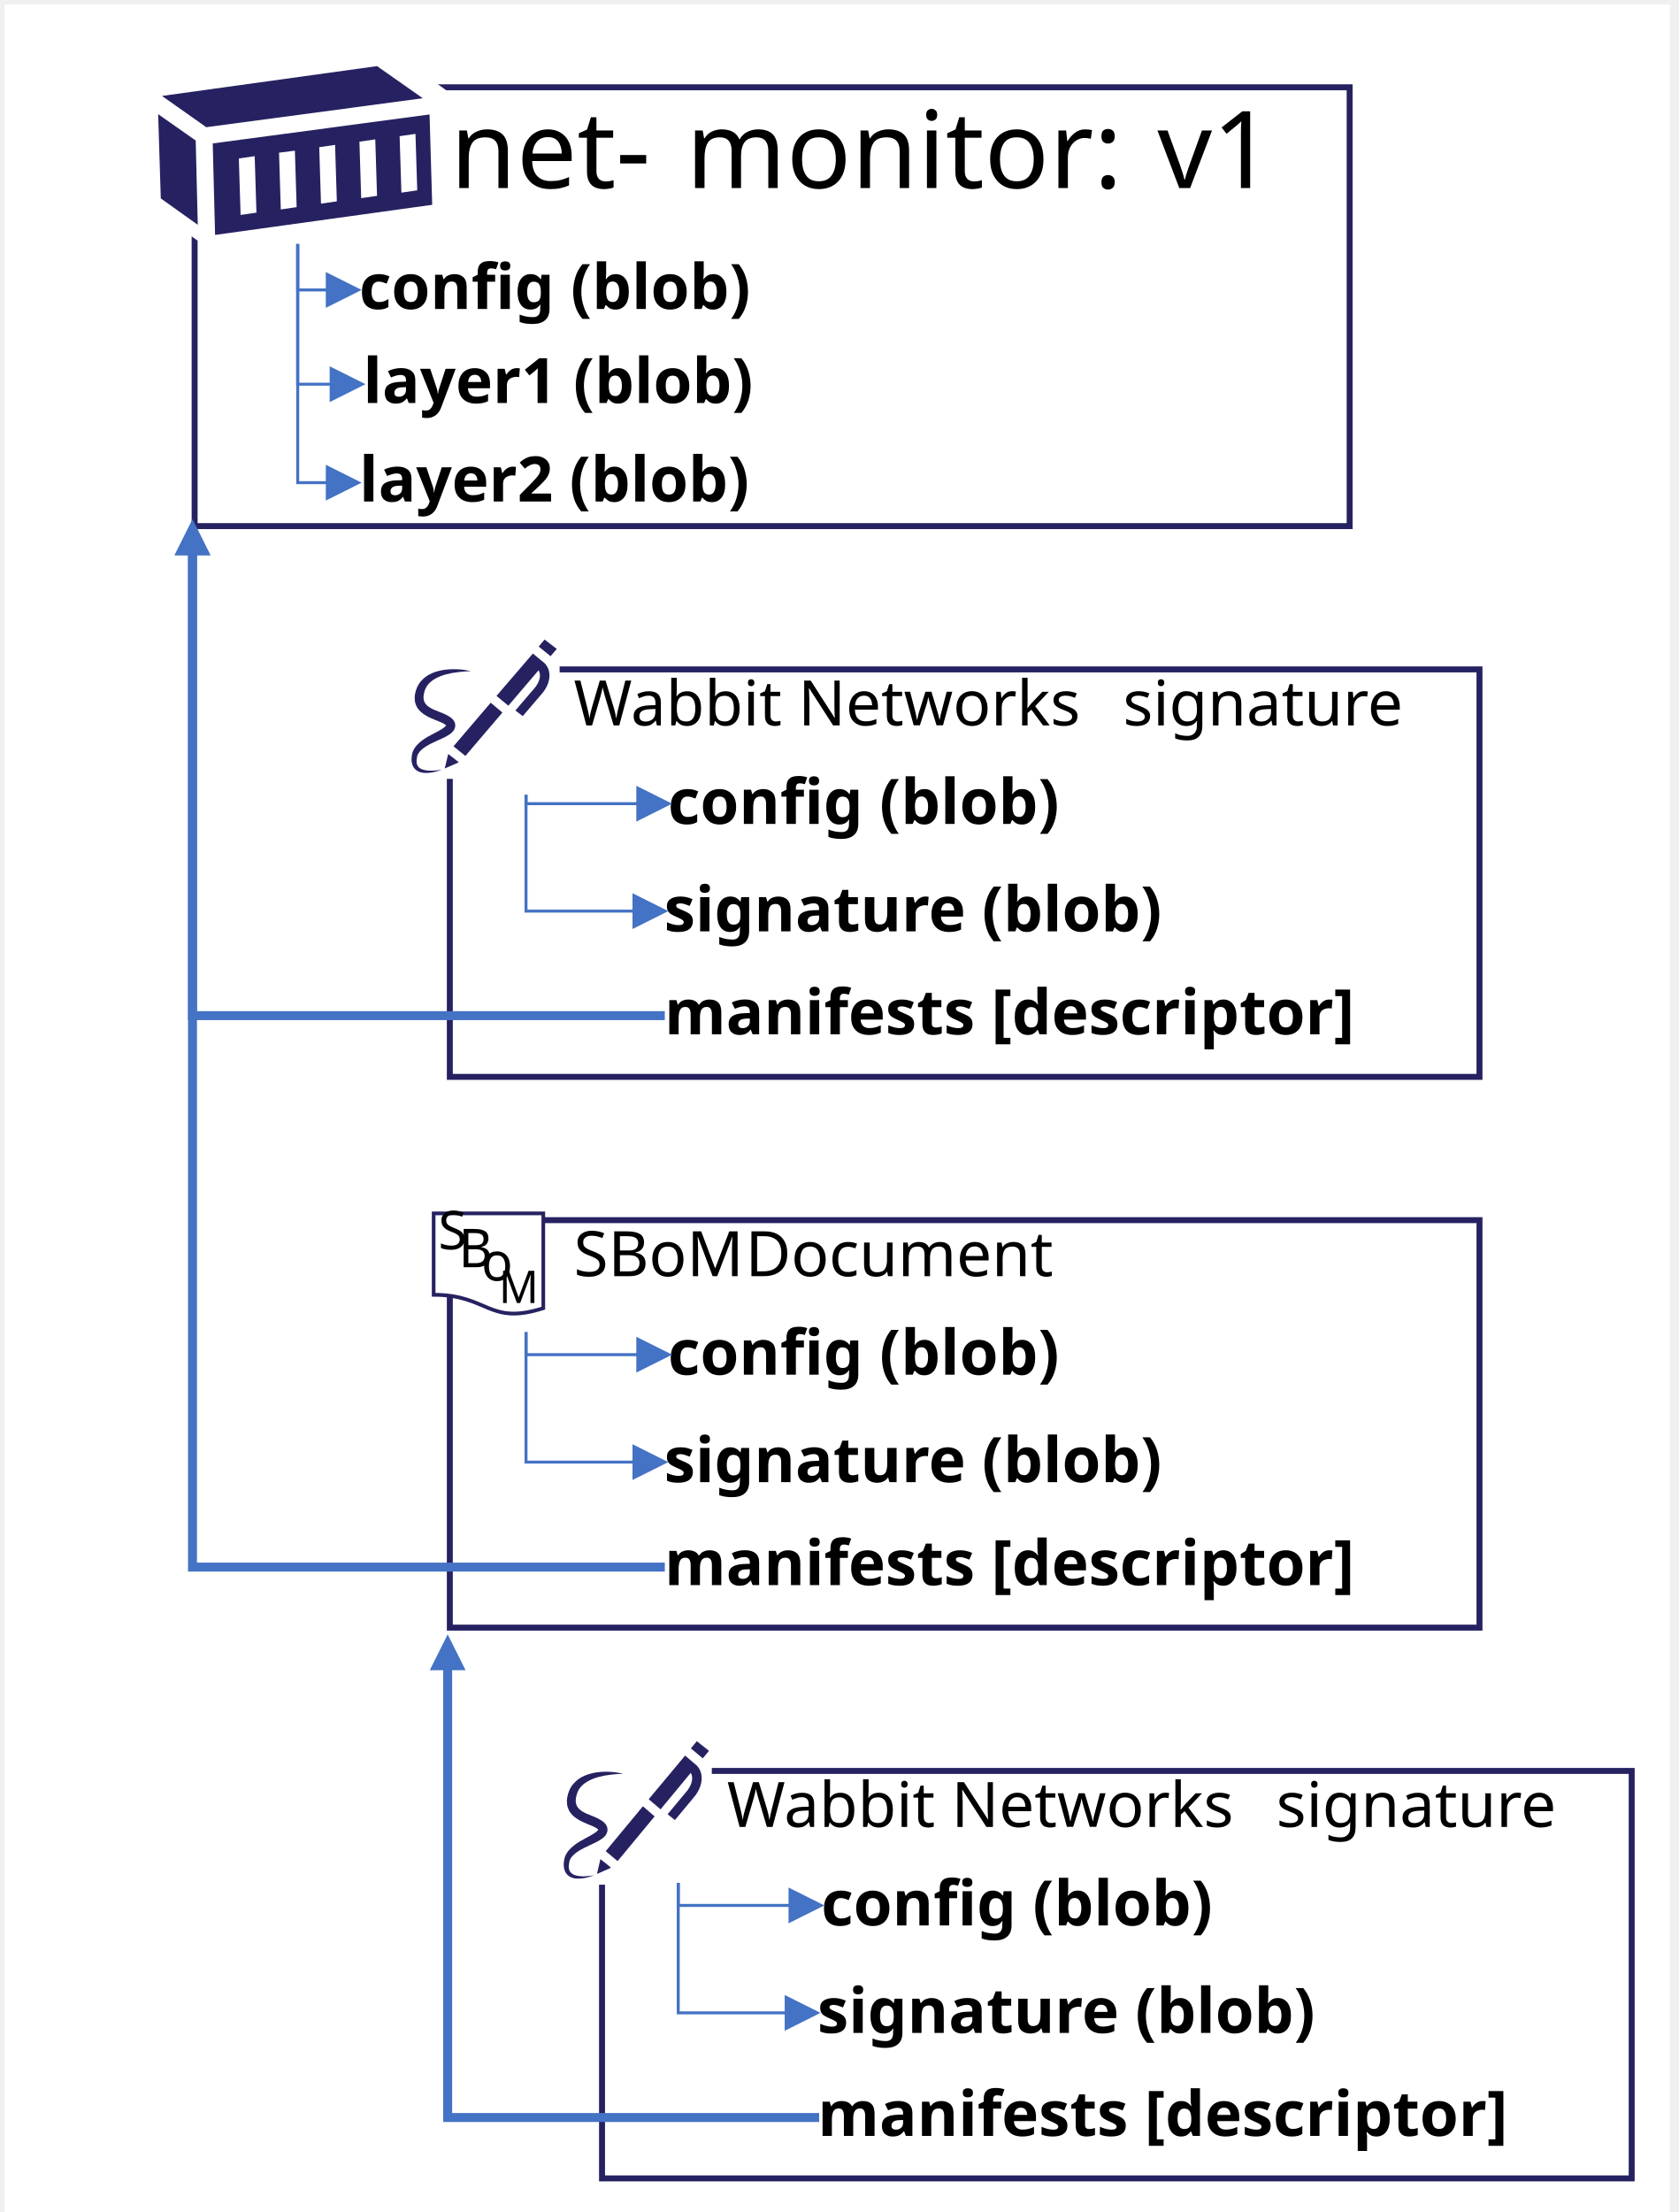
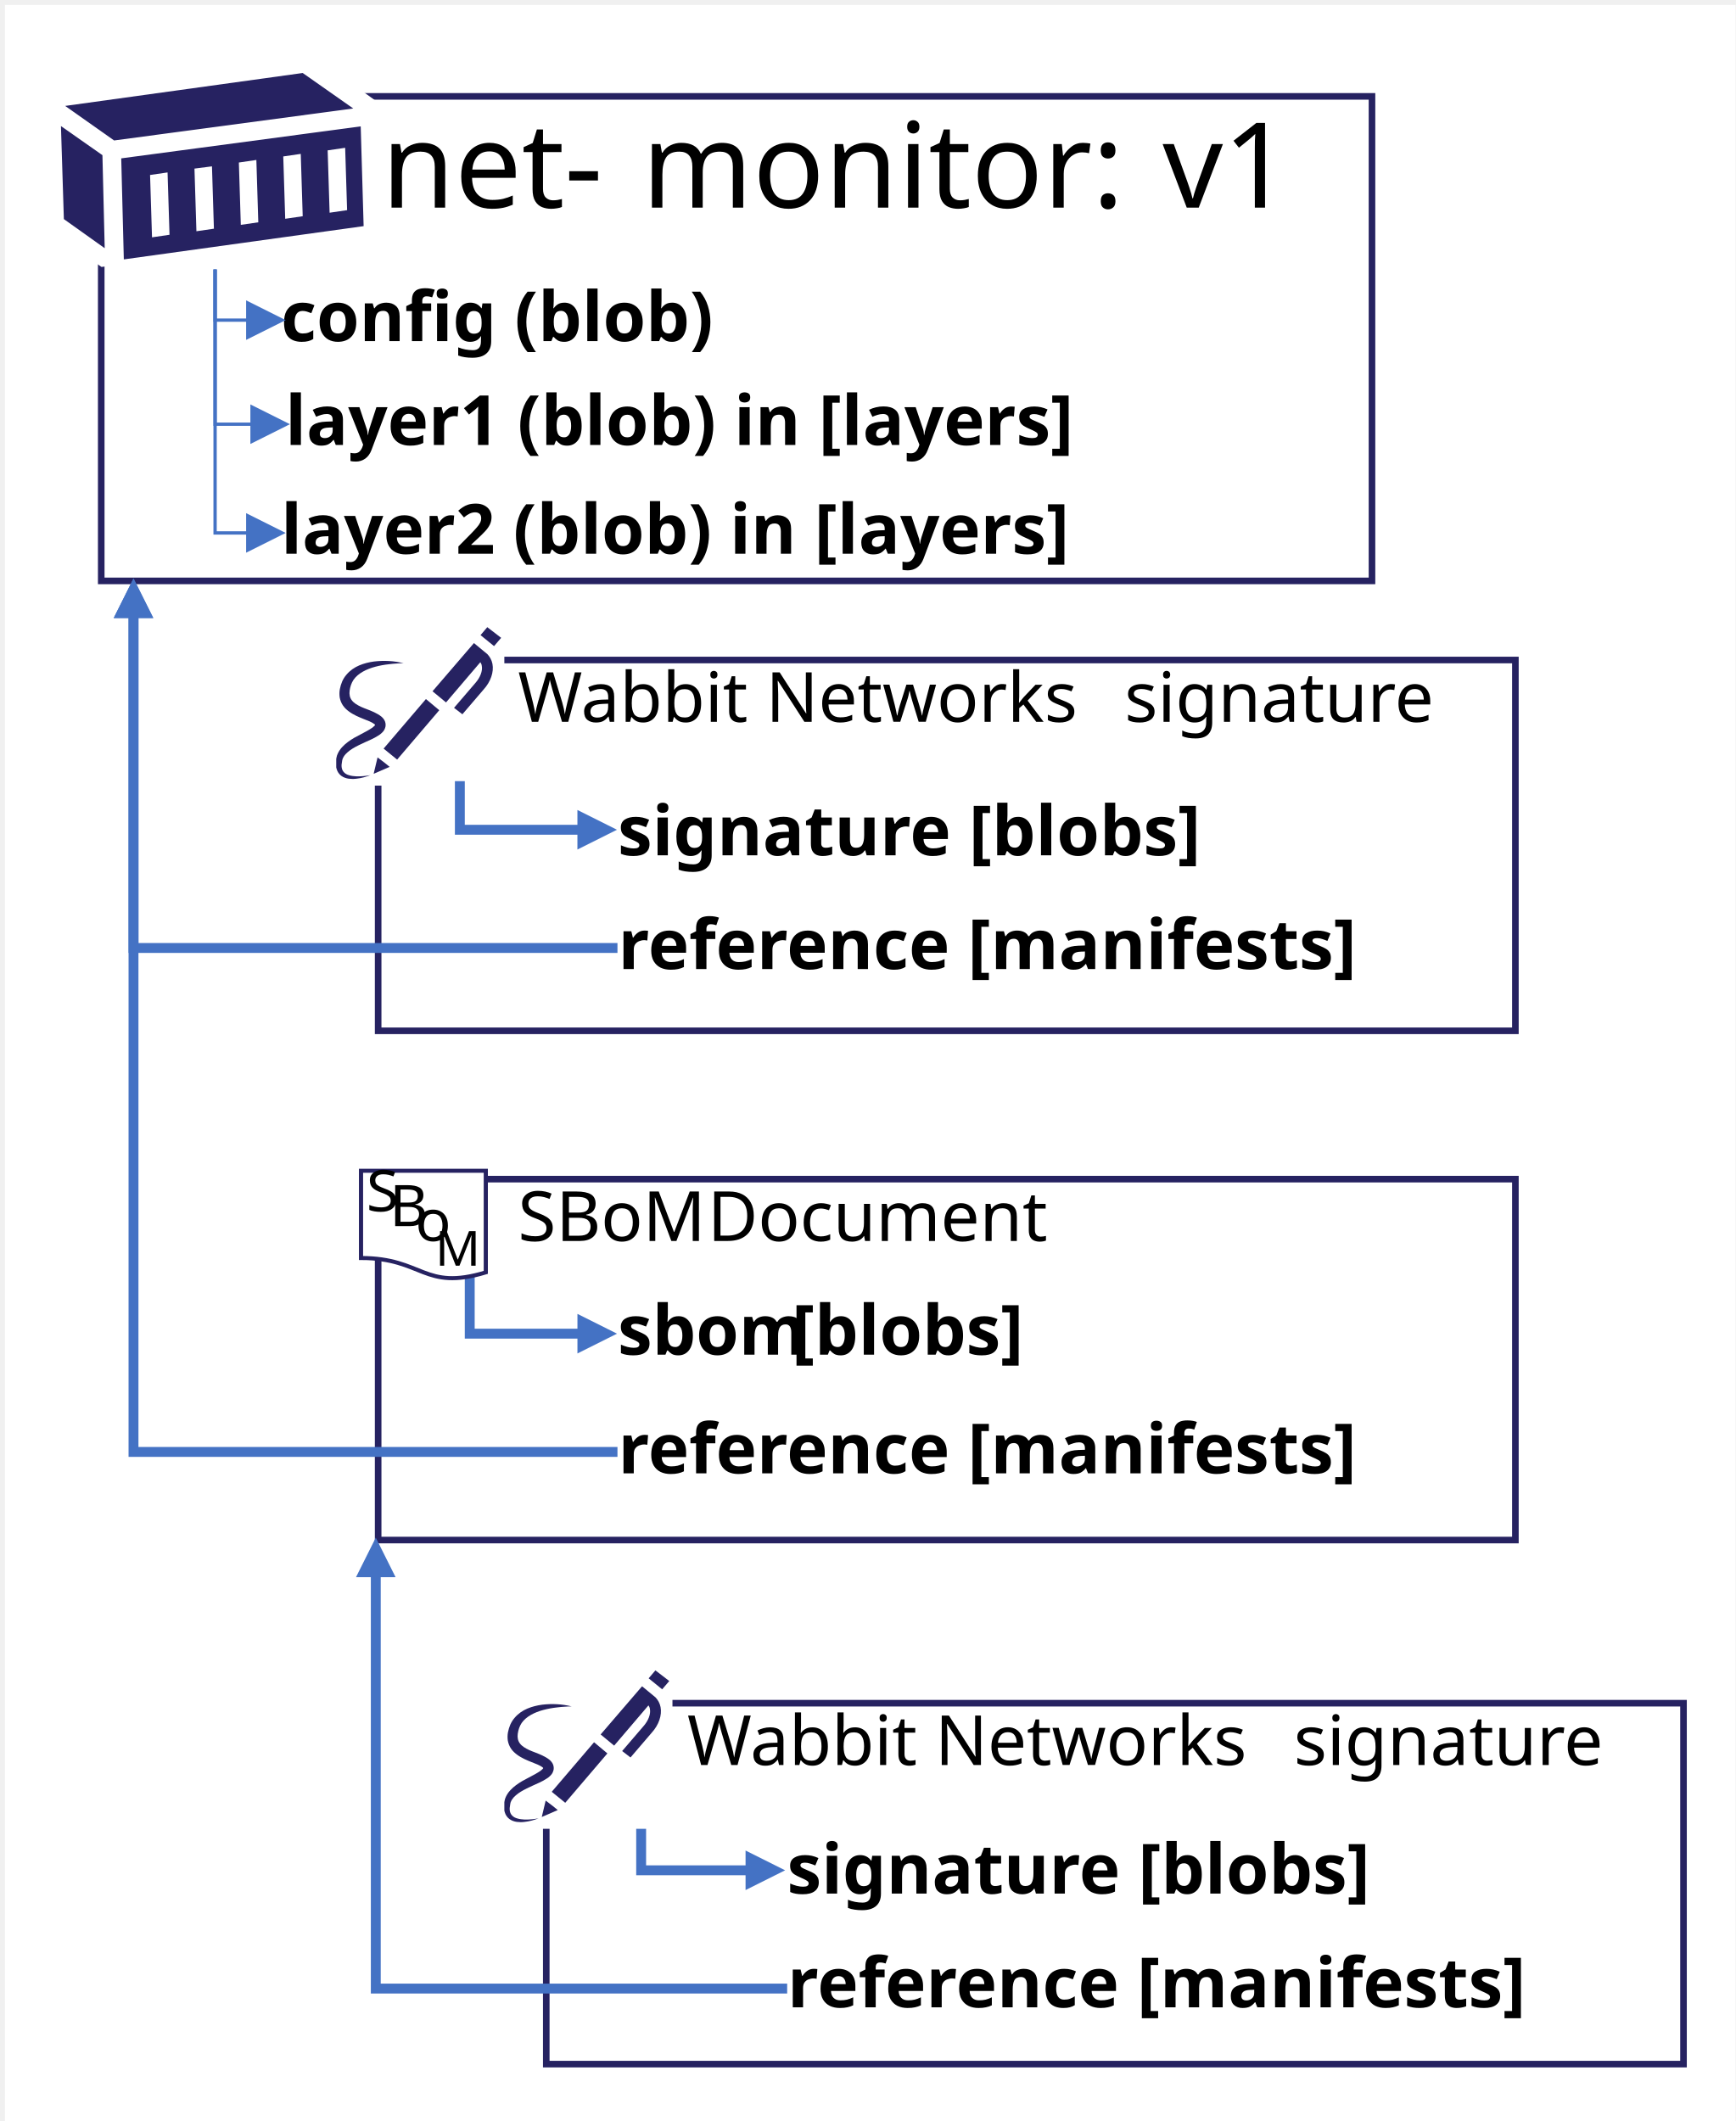
- <svg xmlns="http://www.w3.org/2000/svg" width="375" height="494" overflow="hidden">
+ <svg xmlns="http://www.w3.org/2000/svg" width="351" height="429" overflow="hidden">
  <defs>
    <clipPath id="clip0">
-       <rect x="258" y="200" width="375" height="494" />
+       <rect x="258" y="200" width="351" height="429" />
    </clipPath>
    <clipPath id="clip1">
-       <rect x="293" y="212" width="62" height="42" />
+       <rect x="270" y="212" width="62" height="42" />
    </clipPath>
    <clipPath id="clip2">
-       <rect x="293" y="212" width="62" height="43" />
+       <rect x="270" y="212" width="62" height="43" />
    </clipPath>
    <clipPath id="clip3">
-       <rect x="293" y="202" width="62" height="62" />
+       <rect x="270" y="202" width="62" height="62" />
    </clipPath>
    <clipPath id="clip4">
-       <rect x="350" y="342" width="33" height="33" />
+       <rect x="326" y="326" width="34" height="34" />
    </clipPath>
    <clipPath id="clip5">
-       <rect x="350" y="342" width="33" height="33" />
+       <rect x="326" y="326" width="34" height="34" />
    </clipPath>
    <clipPath id="clip6">
-       <rect x="349" y="342" width="35" height="33" />
+       <rect x="325" y="326" width="36" height="34" />
    </clipPath>
    <clipPath id="clip7">
-       <rect x="349" y="342" width="35" height="33" />
+       <rect x="325" y="326" width="36" height="34" />
    </clipPath>
    <clipPath id="clip8">
-       <rect x="349" y="342" width="34" height="33" />
+       <rect x="325" y="326" width="35" height="34" />
    </clipPath>
    <clipPath id="clip9">
-       <rect x="349" y="342" width="34" height="33" />
+       <rect x="325" y="326" width="35" height="34" />
    </clipPath>
    <clipPath id="clip10">
-       <rect x="349" y="342" width="34" height="33" />
+       <rect x="325" y="326" width="35" height="34" />
    </clipPath>
    <clipPath id="clip11">
-       <rect x="349" y="342" width="34" height="33" />
+       <rect x="325" y="326" width="35" height="34" />
    </clipPath>
    <clipPath id="clip12">
-       <rect x="350" y="465" width="33" height="34" />
+       <rect x="326" y="431" width="34" height="33" />
    </clipPath>
    <clipPath id="clip13">
-       <rect x="350" y="465" width="33" height="34" />
+       <rect x="326" y="431" width="34" height="33" />
    </clipPath>
    <clipPath id="clip14">
-       <rect x="349" y="465" width="35" height="34" />
+       <rect x="325" y="431" width="36" height="33" />
    </clipPath>
    <clipPath id="clip15">
-       <rect x="349" y="465" width="35" height="34" />
+       <rect x="325" y="431" width="36" height="33" />
    </clipPath>
    <clipPath id="clip16">
-       <rect x="384" y="588" width="33" height="34" />
+       <rect x="360" y="537" width="34" height="34" />
    </clipPath>
    <clipPath id="clip17">
-       <rect x="384" y="588" width="33" height="34" />
+       <rect x="360" y="537" width="34" height="34" />
    </clipPath>
    <clipPath id="clip18">
-       <rect x="383" y="588" width="35" height="34" />
+       <rect x="359" y="537" width="36" height="34" />
    </clipPath>
    <clipPath id="clip19">
-       <rect x="383" y="588" width="35" height="34" />
+       <rect x="359" y="537" width="36" height="34" />
    </clipPath>
    <clipPath id="clip20">
-       <rect x="383" y="588" width="34" height="34" />
+       <rect x="359" y="537" width="35" height="34" />
    </clipPath>
    <clipPath id="clip21">
-       <rect x="383" y="588" width="34" height="34" />
+       <rect x="359" y="537" width="35" height="34" />
    </clipPath>
    <clipPath id="clip22">
-       <rect x="383" y="588" width="34" height="34" />
+       <rect x="359" y="537" width="35" height="34" />
    </clipPath>
    <clipPath id="clip23">
-       <rect x="383" y="588" width="34" height="34" />
+       <rect x="359" y="537" width="35" height="34" />
    </clipPath>
  </defs>
  <g clip-path="url(#clip0)" transform="translate(-258 -200)">
-     <rect x="259" y="201" width="372" height="493" fill="#FFFFFF" />
-     <path d="M301.475 219.493 559.475 219.493 559.475 317.493 301.475 317.493Z" stroke="#262261" stroke-width="1.333" stroke-miterlimit="8" fill="#FFFFFF" fill-rule="evenodd" />
-     <text font-family="Consolas,Consolas_MSFontService,sans-serif" font-weight="400" font-size="24" transform="translate(358.545 242)">net-<tspan font-size="24" x="52.667" y="0">monitor:</tspan>
+     <rect x="259" y="201" width="350" height="428" fill="#FFFFFF" />
+     <path d="M278.475 219.493 535.475 219.493 535.475 317.493 278.475 317.493Z" stroke="#262261" stroke-width="1.333" stroke-miterlimit="8" fill="#FFFFFF" fill-rule="evenodd" />
+     <text font-family="Consolas,Consolas_MSFontService,sans-serif" font-weight="400" font-size="24" transform="translate(335.138 242)">net-<tspan font-size="24" x="52.667" y="0">monitor:</tspan>
      <tspan font-size="24" x="158" y="0">v1</tspan>
    </text>
-     <path d="M346.349 211.992 359.438 221.436C359.621 229.886 359.793 238.335 359.977 246.785L302.524 253.992 291.031 246.039C290.848 237.424 291.203 227.815 291.031 219.199L346.349 211.992Z" fill="#FFFFFF" fill-rule="evenodd" />
+     <path d="M322.349 211.992 335.438 221.436C335.621 229.886 335.793 238.335 335.977 246.785L278.524 253.992 267.031 246.039C266.848 237.424 267.203 227.815 267.031 219.199L322.349 211.992Z" fill="#FFFFFF" fill-rule="evenodd" />
    <g clip-path="url(#clip1)">
      <g clip-path="url(#clip2)">
        <g clip-path="url(#clip3)">
-           <path d="M60.724 43.328 60.142 23.151 12.352 29.618 12.869 50.053 60.724 43.328ZM57.038 27.484 57.426 40.094 53.934 40.612 53.545 28.001 57.038 27.484ZM48.178 28.713 48.566 41.323 45.074 41.84 44.686 29.23 48.178 28.713ZM39.318 29.942 39.706 42.552 36.214 43.069 35.826 30.459 39.318 29.942ZM30.459 31.235 30.847 43.845 27.355 44.362 26.967 31.688 30.459 31.235ZM21.599 32.464 21.987 45.074 18.495 45.591 18.107 32.981 21.599 32.464Z" fill="#262261" transform="matrix(1.01346 0 0 1 293 202.412)" />
-           <path d="M0.905 41.905 9.054 47.79 8.601 28.971 0.323 23.087Z" fill="#262261" transform="matrix(1.01346 0 0 1 293 202.412)" />
-           <path d="M58.654 19.53 48.566 12.352 1.164 19.012 10.929 25.997Z" fill="#262261" transform="matrix(1.01346 0 0 1 293 202.412)" />
+           <path d="M60.724 43.328 60.142 23.151 12.352 29.618 12.869 50.053 60.724 43.328ZM57.038 27.484 57.426 40.094 53.934 40.612 53.545 28.001 57.038 27.484ZM48.178 28.713 48.566 41.323 45.074 41.84 44.686 29.23 48.178 28.713ZM39.318 29.942 39.706 42.552 36.214 43.069 35.826 30.459 39.318 29.942ZM30.459 31.235 30.847 43.845 27.355 44.362 26.967 31.688 30.459 31.235ZM21.599 32.464 21.987 45.074 18.495 45.591 18.107 32.981 21.599 32.464Z" fill="#262261" transform="matrix(1.01346 0 0 1 270 202.412)" />
+           <path d="M0.905 41.905 9.054 47.79 8.601 28.971 0.323 23.087Z" fill="#262261" transform="matrix(1.01346 0 0 1 270 202.412)" />
+           <path d="M58.654 19.53 48.566 12.352 1.164 19.012 10.929 25.997Z" fill="#262261" transform="matrix(1.01346 0 0 1 270 202.412)" />
        </g>
      </g>
    </g>
-     <text font-family="Calibri,Calibri_MSFontService,sans-serif" font-weight="700" font-size="14" transform="translate(339.09 290)">layer1 (blob)<tspan font-size="14" x="-0.86" y="22">layer2 (blob)</tspan>
+     <text font-family="Calibri,Calibri_MSFontService,sans-serif" font-weight="700" font-size="14" transform="translate(315.683 290)">layer1 (blob) in [layers]<tspan font-size="14" x="-0.86" y="22">layer2 (blob) in [layers]</tspan>
    </text>
-     <path d="M332.97 286.132 324.167 286.132 324.167 254.5 324.833 254.5 324.833 285.798 324.5 285.465 332.97 285.465ZM331.637 281.798 339.637 285.798 331.637 289.798Z" fill="#4472C4" />
-     <path d="M332.11 308.127 324.167 308.127 324.167 254.5 324.833 254.5 324.833 307.793 324.5 307.46 332.11 307.46ZM330.777 303.793 338.777 307.793 330.777 311.793Z" fill="#4472C4" />
-     <text font-family="Calibri,Calibri_MSFontService,sans-serif" font-weight="700" font-size="14" transform="translate(338.23 269)">config (blob)</text>
-     <path d="M332.11 265.083 324.167 265.083 324.167 254.5 324.833 254.5 324.833 264.749 324.5 264.416 332.11 264.416ZM330.777 260.749 338.777 264.749 330.777 268.749Z" fill="#4472C4" />
-     <path d="M358.478 349.494 588.478 349.494 588.478 440.494 358.478 440.494Z" stroke="#262261" stroke-width="1.333" stroke-miterlimit="8" fill="#FFFFFF" fill-rule="evenodd" />
+     <path d="M309.97 286.132 301.167 286.132 301.167 254.5 301.833 254.5 301.833 285.798 301.5 285.465 309.97 285.465ZM308.637 281.798 316.637 285.798 308.637 289.798Z" fill="#4472C4" />
+     <path d="M309.11 308.127 301.167 308.127 301.167 254.5 301.833 254.5 301.833 307.793 301.5 307.46 309.11 307.46ZM307.777 303.793 315.777 307.793 307.777 311.793Z" fill="#4472C4" />
+     <text font-family="Calibri,Calibri_MSFontService,sans-serif" font-weight="700" font-size="14" transform="translate(314.823 269)">config (blob)</text>
+     <path d="M309.11 265.083 301.167 265.083 301.167 254.5 301.833 254.5 301.833 264.749 301.5 264.416 309.11 264.416ZM307.777 260.749 315.777 264.749 307.777 268.749Z" fill="#4472C4" />
+     <path d="M334.478 333.495 564.478 333.495 564.478 408.495 334.478 408.495Z" stroke="#262261" stroke-width="1.333" stroke-miterlimit="8" fill="#FFFFFF" fill-rule="evenodd" />
    <g clip-path="url(#clip4)">
      <g clip-path="url(#clip5)">
        <g clip-path="url(#clip6)">
          <g clip-path="url(#clip7)">
-             <path d="M183.097 267.726 217.161 267.726 217.161 299.661 183.097 299.661Z" fill="#FFFFFF" transform="matrix(1.00067 0 0 1 166.237 74.2742)" />
+             <path d="M188.645 275.839 223.742 275.839 223.742 308.742 188.645 308.742Z" fill="#FFFFFF" transform="matrix(1.00067 0 0 1 136.668 50.1613)" />
            <g clip-path="url(#clip8)">
              <g clip-path="url(#clip9)">
                <g clip-path="url(#clip10)">
                  <g clip-path="url(#clip11)">
-                     <path d="M19.754 16.335 17.264 14.143 9.363 23.871 11.886 26.029Z" fill="#262261" transform="matrix(1.05141 0 0 1 349.456 342.796)" />
-                     <path d="M9.562 26.66 8.234 25.598 7.503 28.818 10.491 27.457Z" fill="#262261" transform="matrix(1.05141 0 0 1 349.456 342.796)" />
-                     <path d="M27.457 1.594 29.98 3.752 31.308 2.125 28.718 0.033Z" fill="#262261" transform="matrix(1.05141 0 0 1 349.456 342.796)" />
-                     <path d="M22.51 15.87 24.07 17.131 28.021 12.284C29.349 10.757 29.98 8.831 29.681 7.238 29.549 6.507 29.216 5.877 28.752 5.345L26.228 3.154 18.493 12.616 21.016 14.807 27.424 6.906C27.556 7.105 27.656 7.337 27.689 7.603 27.888 8.599 27.39 9.927 26.494 10.989L22.51 15.87Z" fill="#262261" transform="matrix(1.05141 0 0 1 349.456 342.796)" />
-                     <path d="M1.693 25.93C1.76 25.764 1.826 25.598 1.926 25.432 2.125 25.1 2.357 24.834 2.656 24.568 3.22 24.037 3.951 23.605 4.714 23.207 5.478 22.809 6.275 22.444 7.105 22.045 7.503 21.846 7.935 21.613 8.367 21.315 8.599 21.182 8.798 21.016 9.03 20.784 9.263 20.551 9.495 20.285 9.628 19.854 9.794 19.456 9.761 18.924 9.628 18.559 9.495 18.161 9.23 17.862 8.997 17.629 8.499 17.198 8.034 16.965 7.603 16.733 6.74 16.301 5.91 16.036 5.146 15.671 4.416 15.305 3.785 14.907 3.42 14.376 3.054 13.878 2.922 13.214 3.021 12.483 3.121 11.72 3.353 10.989 3.752 10.358 4.582 9.097 6.142 8.267 7.802 7.802 8.632 7.57 9.495 7.404 10.392 7.304 10.823 7.238 11.288 7.204 11.72 7.171 12.151 7.138 12.616 7.105 13.081 7.105 11.288 6.64 9.429 6.54 7.57 6.773 6.64 6.906 5.71 7.138 4.814 7.537 3.918 7.935 3.088 8.533 2.424 9.363 2.092 9.761 1.826 10.226 1.627 10.691 1.428 11.188 1.295 11.653 1.195 12.185 1.096 12.716 1.096 13.247 1.162 13.811 1.262 14.376 1.461 14.94 1.793 15.438 2.125 15.936 2.523 16.301 2.955 16.634 3.386 16.965 3.818 17.198 4.25 17.43 5.113 17.862 5.976 18.194 6.74 18.526 7.105 18.692 7.437 18.891 7.636 19.057 7.736 19.123 7.769 19.19 7.769 19.223 7.769 19.256 7.769 19.223 7.769 19.223 7.769 19.223 7.736 19.323 7.636 19.422 7.537 19.522 7.404 19.621 7.271 19.754 6.972 19.987 6.607 20.186 6.242 20.418 5.478 20.85 4.681 21.282 3.884 21.746 3.088 22.244 2.291 22.809 1.627 23.572 1.295 23.938 0.996 24.402 0.797 24.867 0.697 25.1 0.598 25.365 0.564 25.631 0.498 25.896 0.498 26.129 0.465 26.361 0.432 26.859 0.432 27.357 0.598 27.888 0.73 28.386 1.029 28.884 1.461 29.216 1.892 29.549 2.39 29.714 2.855 29.781 3.353 29.847 3.818 29.847 4.283 29.781 5.212 29.681 6.076 29.416 6.906 29.084 6.009 29.25 5.113 29.349 4.25 29.316 3.818 29.283 3.386 29.25 2.988 29.117 2.59 29.017 2.224 28.818 1.992 28.552 1.494 28.054 1.428 27.258 1.594 26.461 1.594 26.328 1.66 26.096 1.693 25.93Z" fill="#262261" transform="matrix(1.05141 0 0 1 349.456 342.796)" />
+                     <path d="M20.353 16.83 17.788 14.572 9.646 24.594 12.246 26.818Z" fill="#262261" transform="matrix(1.05141 0 0 1 325.44 326.82)" />
+                     <path d="M9.851 27.468 8.483 26.373 7.731 29.691 10.809 28.289Z" fill="#262261" transform="matrix(1.05141 0 0 1 325.44 326.82)" />
+                     <path d="M28.289 1.642 30.889 3.865 32.257 2.189 29.589 0.034Z" fill="#262261" transform="matrix(1.05141 0 0 1 325.44 326.82)" />
+                     <path d="M23.192 16.351 24.8 17.651 28.87 12.656C30.239 11.083 30.889 9.099 30.581 7.457 30.444 6.704 30.102 6.055 29.623 5.507L27.023 3.25 19.053 12.998 21.653 15.256 28.255 7.115C28.392 7.32 28.494 7.56 28.528 7.833 28.733 8.86 28.22 10.228 27.297 11.322L23.192 16.351Z" fill="#262261" transform="matrix(1.05141 0 0 1 325.44 326.82)" />
+                     <path d="M1.745 26.715C1.813 26.544 1.881 26.373 1.984 26.202 2.189 25.86 2.429 25.587 2.737 25.313 3.318 24.766 4.071 24.321 4.857 23.91 5.644 23.5 6.465 23.124 7.32 22.713 7.731 22.508 8.175 22.268 8.62 21.96 8.86 21.824 9.065 21.653 9.304 21.413 9.544 21.174 9.783 20.9 9.92 20.456 10.091 20.045 10.057 19.498 9.92 19.122 9.783 18.711 9.509 18.403 9.27 18.164 8.757 17.719 8.278 17.48 7.833 17.24 6.944 16.795 6.089 16.522 5.302 16.145 4.549 15.769 3.9 15.359 3.523 14.811 3.147 14.298 3.01 13.614 3.113 12.862 3.215 12.075 3.455 11.322 3.865 10.672 4.721 9.373 6.328 8.517 8.039 8.039 8.894 7.799 9.783 7.628 10.707 7.525 11.151 7.457 11.63 7.423 12.075 7.389 12.52 7.354 12.998 7.32 13.477 7.32 11.63 6.841 9.715 6.739 7.799 6.978 6.841 7.115 5.884 7.354 4.96 7.765 4.036 8.175 3.181 8.791 2.497 9.646 2.155 10.057 1.881 10.536 1.676 11.014 1.471 11.528 1.334 12.007 1.231 12.554 1.129 13.101 1.129 13.648 1.197 14.23 1.3 14.811 1.505 15.393 1.847 15.906 2.189 16.419 2.6 16.795 3.044 17.137 3.489 17.48 3.934 17.719 4.378 17.959 5.268 18.403 6.157 18.745 6.944 19.087 7.32 19.258 7.662 19.463 7.867 19.635 7.97 19.703 8.004 19.771 8.004 19.805 8.004 19.84 8.004 19.805 8.004 19.805 8.004 19.805 7.97 19.908 7.867 20.011 7.765 20.113 7.628 20.216 7.491 20.353 7.183 20.592 6.807 20.797 6.431 21.037 5.644 21.482 4.823 21.926 4.002 22.405 3.181 22.918 2.36 23.5 1.676 24.287 1.334 24.663 1.026 25.142 0.821 25.621 0.718 25.86 0.616 26.134 0.582 26.407 0.513 26.681 0.513 26.921 0.479 27.16 0.445 27.673 0.445 28.186 0.616 28.733 0.753 29.247 1.06 29.76 1.505 30.102 1.95 30.444 2.463 30.615 2.942 30.683 3.455 30.752 3.934 30.752 4.413 30.683 5.37 30.581 6.26 30.307 7.115 29.965 6.191 30.136 5.268 30.239 4.378 30.204 3.934 30.17 3.489 30.136 3.079 29.999 2.668 29.896 2.292 29.691 2.052 29.418 1.539 28.905 1.471 28.084 1.642 27.263 1.642 27.126 1.71 26.886 1.745 26.715Z" fill="#262261" transform="matrix(1.05141 0 0 1 325.44 326.82)" />
                  </g>
                </g>
              </g>
            </g>
          </g>
        </g>
      </g>
    </g>
-     <text font-family="Consolas,Consolas_MSFontService,sans-serif" font-weight="400" font-size="14" transform="translate(386.161 362)">Wabbit Networks<tspan font-size="14" x="122.667" y="0">signature</tspan>
-       <tspan font-family="Calibri,Calibri_MSFontService,sans-serif" font-weight="700" font-size="14" x="21.044" y="22">config (blob)</tspan>
-       <tspan font-family="Calibri,Calibri_MSFontService,sans-serif" font-weight="700" font-size="14" x="20.184" y="46">signature (blob)</tspan>
+     <text font-family="Consolas,Consolas_MSFontService,sans-serif" font-weight="400" font-size="14" transform="translate(362.754 346)">Wabbit Networks<tspan font-size="14" x="122.667" y="0">signature</tspan>
+       <tspan font-family="Calibri,Calibri_MSFontService,sans-serif" font-weight="700" font-size="14" x="20.184" y="27">signature [blobs]</tspan>
    </text>
-     <path d="M401.472 379.814 375.167 379.814 375.167 377.5 375.833 377.5 375.833 379.481 375.5 379.148 401.472 379.148ZM400.138 375.481 408.138 379.481 400.138 383.481Z" fill="#4472C4" />
-     <path d="M400.612 403.809 375.167 403.809 375.167 377.5 375.833 377.5 375.833 403.476 375.5 403.143 400.612 403.143ZM399.279 399.476 407.279 403.476 399.279 407.476Z" fill="#4472C4" />
-     <text font-family="Calibri,Calibri_MSFontService,sans-serif" font-weight="700" font-size="14" transform="translate(406.414 431)">manifests [descriptor]</text>
-     <path d="M406.499 427.82 300 427.82 300 322.667 302 322.667 302 426.82 301 425.82 406.499 425.82ZM297 324 301 316 305 324Z" fill="#4472C4" />
-     <path d="M358.478 472.494 588.478 472.494 588.478 563.494 358.478 563.494Z" stroke="#262261" stroke-width="1.333" stroke-miterlimit="8" fill="#FFFFFF" fill-rule="evenodd" />
+     <path d="M376.112 368.829 350 368.829 350 358 352 358 352 367.829 351 366.829 376.112 366.829ZM374.778 363.829 382.778 367.829 374.778 371.829Z" fill="#4472C4" />
+     <text font-family="Calibri,Calibri_MSFontService,sans-serif" font-weight="700" font-size="14" transform="translate(383.006 396)">reference [manifests]</text>
+     <path d="M382.879 392.741 284 392.741 284 323.667 286 323.667 286 391.741 285 390.741 382.879 390.741ZM281 325 285 317 289 325Z" fill="#4472C4" />
+     <path d="M334.478 438.495 564.478 438.495 564.478 511.495 334.478 511.495Z" stroke="#262261" stroke-width="1.333" stroke-miterlimit="8" fill="#FFFFFF" fill-rule="evenodd" />
+     <text font-family="Consolas,Consolas_MSFontService,sans-serif" font-weight="400" font-size="14" transform="translate(362.754 451)">SBoM<tspan font-size="14" x="38.333" y="0">Document</tspan>
+       <tspan font-family="Calibri,Calibri_MSFontService,sans-serif" font-weight="700" font-size="14" x="20.184" y="23">sbom</tspan>
+       <tspan font-family="Calibri,Calibri_MSFontService,sans-serif" font-weight="700" font-size="14" x="55.35" y="23">[blobs]</tspan>
+     </text>
+     <path d="M376.117 470.753 352 470.753 352 446 354 446 354 469.753 353 468.753 376.117 468.753ZM374.784 465.753 382.784 469.753 374.784 473.753Z" fill="#4472C4" />
+     <text font-family="Calibri,Calibri_MSFontService,sans-serif" font-weight="700" font-size="14" transform="translate(383.006 498)">reference [manifests]</text>
    <g clip-path="url(#clip12)">
      <g clip-path="url(#clip13)">
        <g clip-path="url(#clip14)">
          <g clip-path="url(#clip15)">
-             <path d="M0 0 24.493 0 24.493 17.678C12.247 17.678 12.247 24.414 0 20.587Z" stroke="#262261" stroke-width="0.816" stroke-miterlimit="8" fill="#FFFFFF" fill-rule="evenodd" transform="matrix(-1 0 0 1.02825 379.359 470.982)" />
-             <text font-family="Calibri,Calibri_MSFontService,sans-serif" font-weight="400" font-size="19" transform="matrix(0.612337 0 0 0.629629 355.905 479)">S<tspan font-size="19" x="7.415" y="6.353">B</tspan>
-               <tspan font-size="19" x="15.682" y="11.118">o</tspan>
-               <tspan font-size="16" x="22.086" y="19.059">M</tspan>
+             <path d="M0 0 24.444 0 24.444 17.643C12.222 17.643 12.222 24.365 0 20.546Z" stroke="#262261" stroke-width="0.815" stroke-miterlimit="8" fill="#FFFFFF" fill-rule="evenodd" transform="matrix(-1.03236 0 0 1 356.249 436.806)" />
+             <text font-family="Calibri,Calibri_MSFontService,sans-serif" font-weight="400" font-size="19" transform="matrix(0.630893 0 0 0.611111 332.084 445)">S<tspan font-size="19" x="7.415" y="4.909">B</tspan>
+               <tspan font-size="19" x="15.682" y="9.818">o</tspan>
+               <tspan font-size="16" x="22.086" y="18">M</tspan>
            </text>
          </g>
        </g>
      </g>
    </g>
-     <text font-family="Consolas,Consolas_MSFontService,sans-serif" font-weight="400" font-size="14" transform="translate(386.161 485)">SBoM<tspan font-size="14" x="38.333" y="0">Document</tspan>
-       <tspan font-family="Calibri,Calibri_MSFontService,sans-serif" font-weight="700" font-size="14" x="21.044" y="22">config (blob)</tspan>
-       <tspan font-family="Calibri,Calibri_MSFontService,sans-serif" font-weight="700" font-size="14" x="20.184" y="46">signature (blob)</tspan>
+     <path d="M382.879 494.667 284 494.667 284 323.667 286 323.667 286 493.667 285 492.667 382.879 492.667ZM281 325 285 317 289 325Z" fill="#4472C4" />
+     <path d="M368.478 544.495 598.478 544.495 598.478 617.495 368.478 617.495Z" stroke="#262261" stroke-width="1.333" stroke-miterlimit="8" fill="#FFFFFF" fill-rule="evenodd" />
+     <text font-family="Consolas,Consolas_MSFontService,sans-serif" font-weight="400" font-size="14" transform="translate(396.989 557)">Wabbit Networks<tspan font-size="14" x="122.667" y="0">signature</tspan>
+       <tspan font-family="Calibri,Calibri_MSFontService,sans-serif" font-weight="700" font-size="14" x="20.184" y="26">signature [blobs]</tspan>
    </text>
-     <path d="M401.472 502.868 375.167 502.868 375.167 497.5 375.833 497.5 375.833 502.535 375.5 502.201 401.472 502.201ZM400.138 498.535 408.138 502.535 400.138 506.535Z" fill="#4472C4" />
-     <path d="M400.612 526.863 375.167 526.863 375.167 497.5 375.833 497.5 375.833 526.53 375.5 526.196 400.612 526.196ZM399.279 522.53 407.279 526.53 399.279 530.53Z" fill="#4472C4" />
-     <text font-family="Calibri,Calibri_MSFontService,sans-serif" font-weight="700" font-size="14" transform="translate(406.414 554)">manifests [descriptor]</text>
-     <path d="M406.499 550.971 300 550.971 300 322.667 302 322.667 302 549.971 301 548.971 406.499 548.971ZM297 324 301 316 305 324Z" fill="#4472C4" />
-     <path d="M392.478 595.494 622.478 595.494 622.478 686.494 392.478 686.494Z" stroke="#262261" stroke-width="1.333" stroke-miterlimit="8" fill="#FFFFFF" fill-rule="evenodd" />
+     <path d="M410.117 579.292 386.667 579.292 386.667 553 387.667 554 387 554 387 552 388.667 552 388.667 578.292 387.667 577.292 410.117 577.292ZM408.784 574.292 416.784 578.292 408.784 582.292Z" fill="#4472C4" />
+     <text font-family="Calibri,Calibri_MSFontService,sans-serif" font-weight="700" font-size="14" transform="translate(417.241 606)">reference [manifests]</text>
    <g clip-path="url(#clip16)">
      <g clip-path="url(#clip17)">
        <g clip-path="url(#clip18)">
          <g clip-path="url(#clip19)">
-             <path d="M183.22 267.906 217.307 267.906 217.307 299.862 183.22 299.862Z" fill="#FFFFFF" transform="matrix(1 0 0 1.02961 200.237 312.161)" />
+             <path d="M188.645 275.839 223.742 275.839 223.742 308.742 188.645 308.742Z" fill="#FFFFFF" transform="matrix(1.00067 0 0 1 170.668 261.161)" />
            <g clip-path="url(#clip20)">
              <g clip-path="url(#clip21)">
                <g clip-path="url(#clip22)">
                  <g clip-path="url(#clip23)">
-                     <path d="M20.353 16.83 17.788 14.572 9.646 24.594 12.246 26.818Z" fill="#262261" transform="matrix(1.02048 0 0 1 383.456 588.82)" />
-                     <path d="M9.851 27.468 8.483 26.373 7.731 29.691 10.809 28.289Z" fill="#262261" transform="matrix(1.02048 0 0 1 383.456 588.82)" />
-                     <path d="M28.289 1.642 30.889 3.865 32.257 2.189 29.589 0.034Z" fill="#262261" transform="matrix(1.02048 0 0 1 383.456 588.82)" />
-                     <path d="M23.192 16.351 24.8 17.651 28.87 12.656C30.239 11.083 30.889 9.099 30.581 7.457 30.444 6.704 30.102 6.055 29.623 5.507L27.023 3.25 19.053 12.998 21.653 15.256 28.255 7.115C28.392 7.32 28.494 7.56 28.528 7.833 28.733 8.86 28.22 10.228 27.297 11.322L23.192 16.351Z" fill="#262261" transform="matrix(1.02048 0 0 1 383.456 588.82)" />
-                     <path d="M1.745 26.715C1.813 26.544 1.881 26.373 1.984 26.202 2.189 25.86 2.429 25.587 2.737 25.313 3.318 24.766 4.071 24.321 4.857 23.91 5.644 23.5 6.465 23.124 7.32 22.713 7.731 22.508 8.175 22.268 8.62 21.96 8.86 21.824 9.065 21.653 9.304 21.413 9.544 21.174 9.783 20.9 9.92 20.456 10.091 20.045 10.057 19.498 9.92 19.122 9.783 18.711 9.509 18.403 9.27 18.164 8.757 17.719 8.278 17.48 7.833 17.24 6.944 16.795 6.089 16.522 5.302 16.145 4.549 15.769 3.9 15.359 3.523 14.811 3.147 14.298 3.01 13.614 3.113 12.862 3.215 12.075 3.455 11.322 3.865 10.672 4.721 9.373 6.328 8.517 8.039 8.039 8.894 7.799 9.783 7.628 10.707 7.525 11.151 7.457 11.63 7.423 12.075 7.389 12.52 7.354 12.998 7.32 13.477 7.32 11.63 6.841 9.715 6.739 7.799 6.978 6.841 7.115 5.884 7.354 4.96 7.765 4.036 8.175 3.181 8.791 2.497 9.646 2.155 10.057 1.881 10.536 1.676 11.014 1.471 11.528 1.334 12.007 1.231 12.554 1.129 13.101 1.129 13.648 1.197 14.23 1.3 14.811 1.505 15.393 1.847 15.906 2.189 16.419 2.6 16.795 3.044 17.137 3.489 17.48 3.934 17.719 4.378 17.959 5.268 18.403 6.157 18.745 6.944 19.087 7.32 19.258 7.662 19.463 7.867 19.635 7.97 19.703 8.004 19.771 8.004 19.805 8.004 19.84 8.004 19.805 8.004 19.805 8.004 19.805 7.97 19.908 7.867 20.011 7.765 20.113 7.628 20.216 7.491 20.353 7.183 20.592 6.807 20.797 6.431 21.037 5.644 21.482 4.823 21.926 4.002 22.405 3.181 22.918 2.36 23.5 1.676 24.287 1.334 24.663 1.026 25.142 0.821 25.621 0.718 25.86 0.616 26.134 0.582 26.407 0.513 26.681 0.513 26.921 0.479 27.16 0.445 27.673 0.445 28.186 0.616 28.733 0.753 29.247 1.06 29.76 1.505 30.102 1.95 30.444 2.463 30.615 2.942 30.683 3.455 30.752 3.934 30.752 4.413 30.683 5.37 30.581 6.26 30.307 7.115 29.965 6.191 30.136 5.268 30.239 4.378 30.204 3.934 30.17 3.489 30.136 3.079 29.999 2.668 29.896 2.292 29.691 2.052 29.418 1.539 28.905 1.471 28.084 1.642 27.263 1.642 27.126 1.71 26.886 1.745 26.715Z" fill="#262261" transform="matrix(1.02048 0 0 1 383.456 588.82)" />
+                     <path d="M20.353 16.83 17.788 14.572 9.646 24.594 12.246 26.818Z" fill="#262261" transform="matrix(1.05141 0 0 1 359.44 537.82)" />
+                     <path d="M9.851 27.468 8.483 26.373 7.731 29.691 10.809 28.289Z" fill="#262261" transform="matrix(1.05141 0 0 1 359.44 537.82)" />
+                     <path d="M28.289 1.642 30.889 3.865 32.257 2.189 29.589 0.034Z" fill="#262261" transform="matrix(1.05141 0 0 1 359.44 537.82)" />
+                     <path d="M23.192 16.351 24.8 17.651 28.87 12.656C30.239 11.083 30.889 9.099 30.581 7.457 30.444 6.704 30.102 6.055 29.623 5.507L27.023 3.25 19.053 12.998 21.653 15.256 28.255 7.115C28.392 7.32 28.494 7.56 28.528 7.833 28.733 8.86 28.22 10.228 27.297 11.322L23.192 16.351Z" fill="#262261" transform="matrix(1.05141 0 0 1 359.44 537.82)" />
+                     <path d="M1.745 26.715C1.813 26.544 1.881 26.373 1.984 26.202 2.189 25.86 2.429 25.587 2.737 25.313 3.318 24.766 4.071 24.321 4.857 23.91 5.644 23.5 6.465 23.124 7.32 22.713 7.731 22.508 8.175 22.268 8.62 21.96 8.86 21.824 9.065 21.653 9.304 21.413 9.544 21.174 9.783 20.9 9.92 20.456 10.091 20.045 10.057 19.498 9.92 19.122 9.783 18.711 9.509 18.403 9.27 18.164 8.757 17.719 8.278 17.48 7.833 17.24 6.944 16.795 6.089 16.522 5.302 16.145 4.549 15.769 3.9 15.359 3.523 14.811 3.147 14.298 3.01 13.614 3.113 12.862 3.215 12.075 3.455 11.322 3.865 10.672 4.721 9.373 6.328 8.517 8.039 8.039 8.894 7.799 9.783 7.628 10.707 7.525 11.151 7.457 11.63 7.423 12.075 7.389 12.52 7.354 12.998 7.32 13.477 7.32 11.63 6.841 9.715 6.739 7.799 6.978 6.841 7.115 5.884 7.354 4.96 7.765 4.036 8.175 3.181 8.791 2.497 9.646 2.155 10.057 1.881 10.536 1.676 11.014 1.471 11.528 1.334 12.007 1.231 12.554 1.129 13.101 1.129 13.648 1.197 14.23 1.3 14.811 1.505 15.393 1.847 15.906 2.189 16.419 2.6 16.795 3.044 17.137 3.489 17.48 3.934 17.719 4.378 17.959 5.268 18.403 6.157 18.745 6.944 19.087 7.32 19.258 7.662 19.463 7.867 19.635 7.97 19.703 8.004 19.771 8.004 19.805 8.004 19.84 8.004 19.805 8.004 19.805 8.004 19.805 7.97 19.908 7.867 20.011 7.765 20.113 7.628 20.216 7.491 20.353 7.183 20.592 6.807 20.797 6.431 21.037 5.644 21.482 4.823 21.926 4.002 22.405 3.181 22.918 2.36 23.5 1.676 24.287 1.334 24.663 1.026 25.142 0.821 25.621 0.718 25.86 0.616 26.134 0.582 26.407 0.513 26.681 0.513 26.921 0.479 27.16 0.445 27.673 0.445 28.186 0.616 28.733 0.753 29.247 1.06 29.76 1.505 30.102 1.95 30.444 2.463 30.615 2.942 30.683 3.455 30.752 3.934 30.752 4.413 30.683 5.37 30.581 6.26 30.307 7.115 29.965 6.191 30.136 5.268 30.239 4.378 30.204 3.934 30.17 3.489 30.136 3.079 29.999 2.668 29.896 2.292 29.691 2.052 29.418 1.539 28.905 1.471 28.084 1.642 27.263 1.642 27.126 1.71 26.886 1.745 26.715Z" fill="#262261" transform="matrix(1.05141 0 0 1 359.44 537.82)" />
                  </g>
                </g>
              </g>
            </g>
          </g>
        </g>
      </g>
    </g>
-     <text font-family="Consolas,Consolas_MSFontService,sans-serif" font-weight="400" font-size="14" transform="translate(420.396 608)">Wabbit Networks<tspan font-size="14" x="122.667" y="0">signature</tspan>
-       <tspan font-family="Calibri,Calibri_MSFontService,sans-serif" font-weight="700" font-size="14" x="21.044" y="22">config (blob)</tspan>
-       <tspan font-family="Calibri,Calibri_MSFontService,sans-serif" font-weight="700" font-size="14" x="20.184" y="46">signature (blob)</tspan>
-     </text>
-     <path d="M435.472 625.868 409.167 625.868 409.167 620.5 409.833 620.5 409.833 625.535 409.5 625.201 435.472 625.201ZM434.138 621.535 442.138 625.535 434.138 629.535Z" fill="#4472C4" />
-     <path d="M434.612 649.863 409.167 649.863 409.167 620.5 409.833 620.5 409.833 649.53 409.5 649.196 434.612 649.196ZM433.279 645.53 441.279 649.53 433.279 653.53Z" fill="#4472C4" />
-     <text font-family="Calibri,Calibri_MSFontService,sans-serif" font-weight="700" font-size="14" transform="translate(440.648 677)">manifests [descriptor]</text>
-     <path d="M440.98 673.891 357 673.891 357 571.667 359 571.667 359 672.891 358 671.891 440.98 671.891ZM354 573 358 565 362 573Z" fill="#4472C4" />
+     <path d="M417.199 603.21 333 603.21 333 517.667 335 517.667 335 602.21 334 601.21 417.199 601.21ZM330 519 334 511 338 519Z" fill="#4472C4" />
  </g>
</svg>
